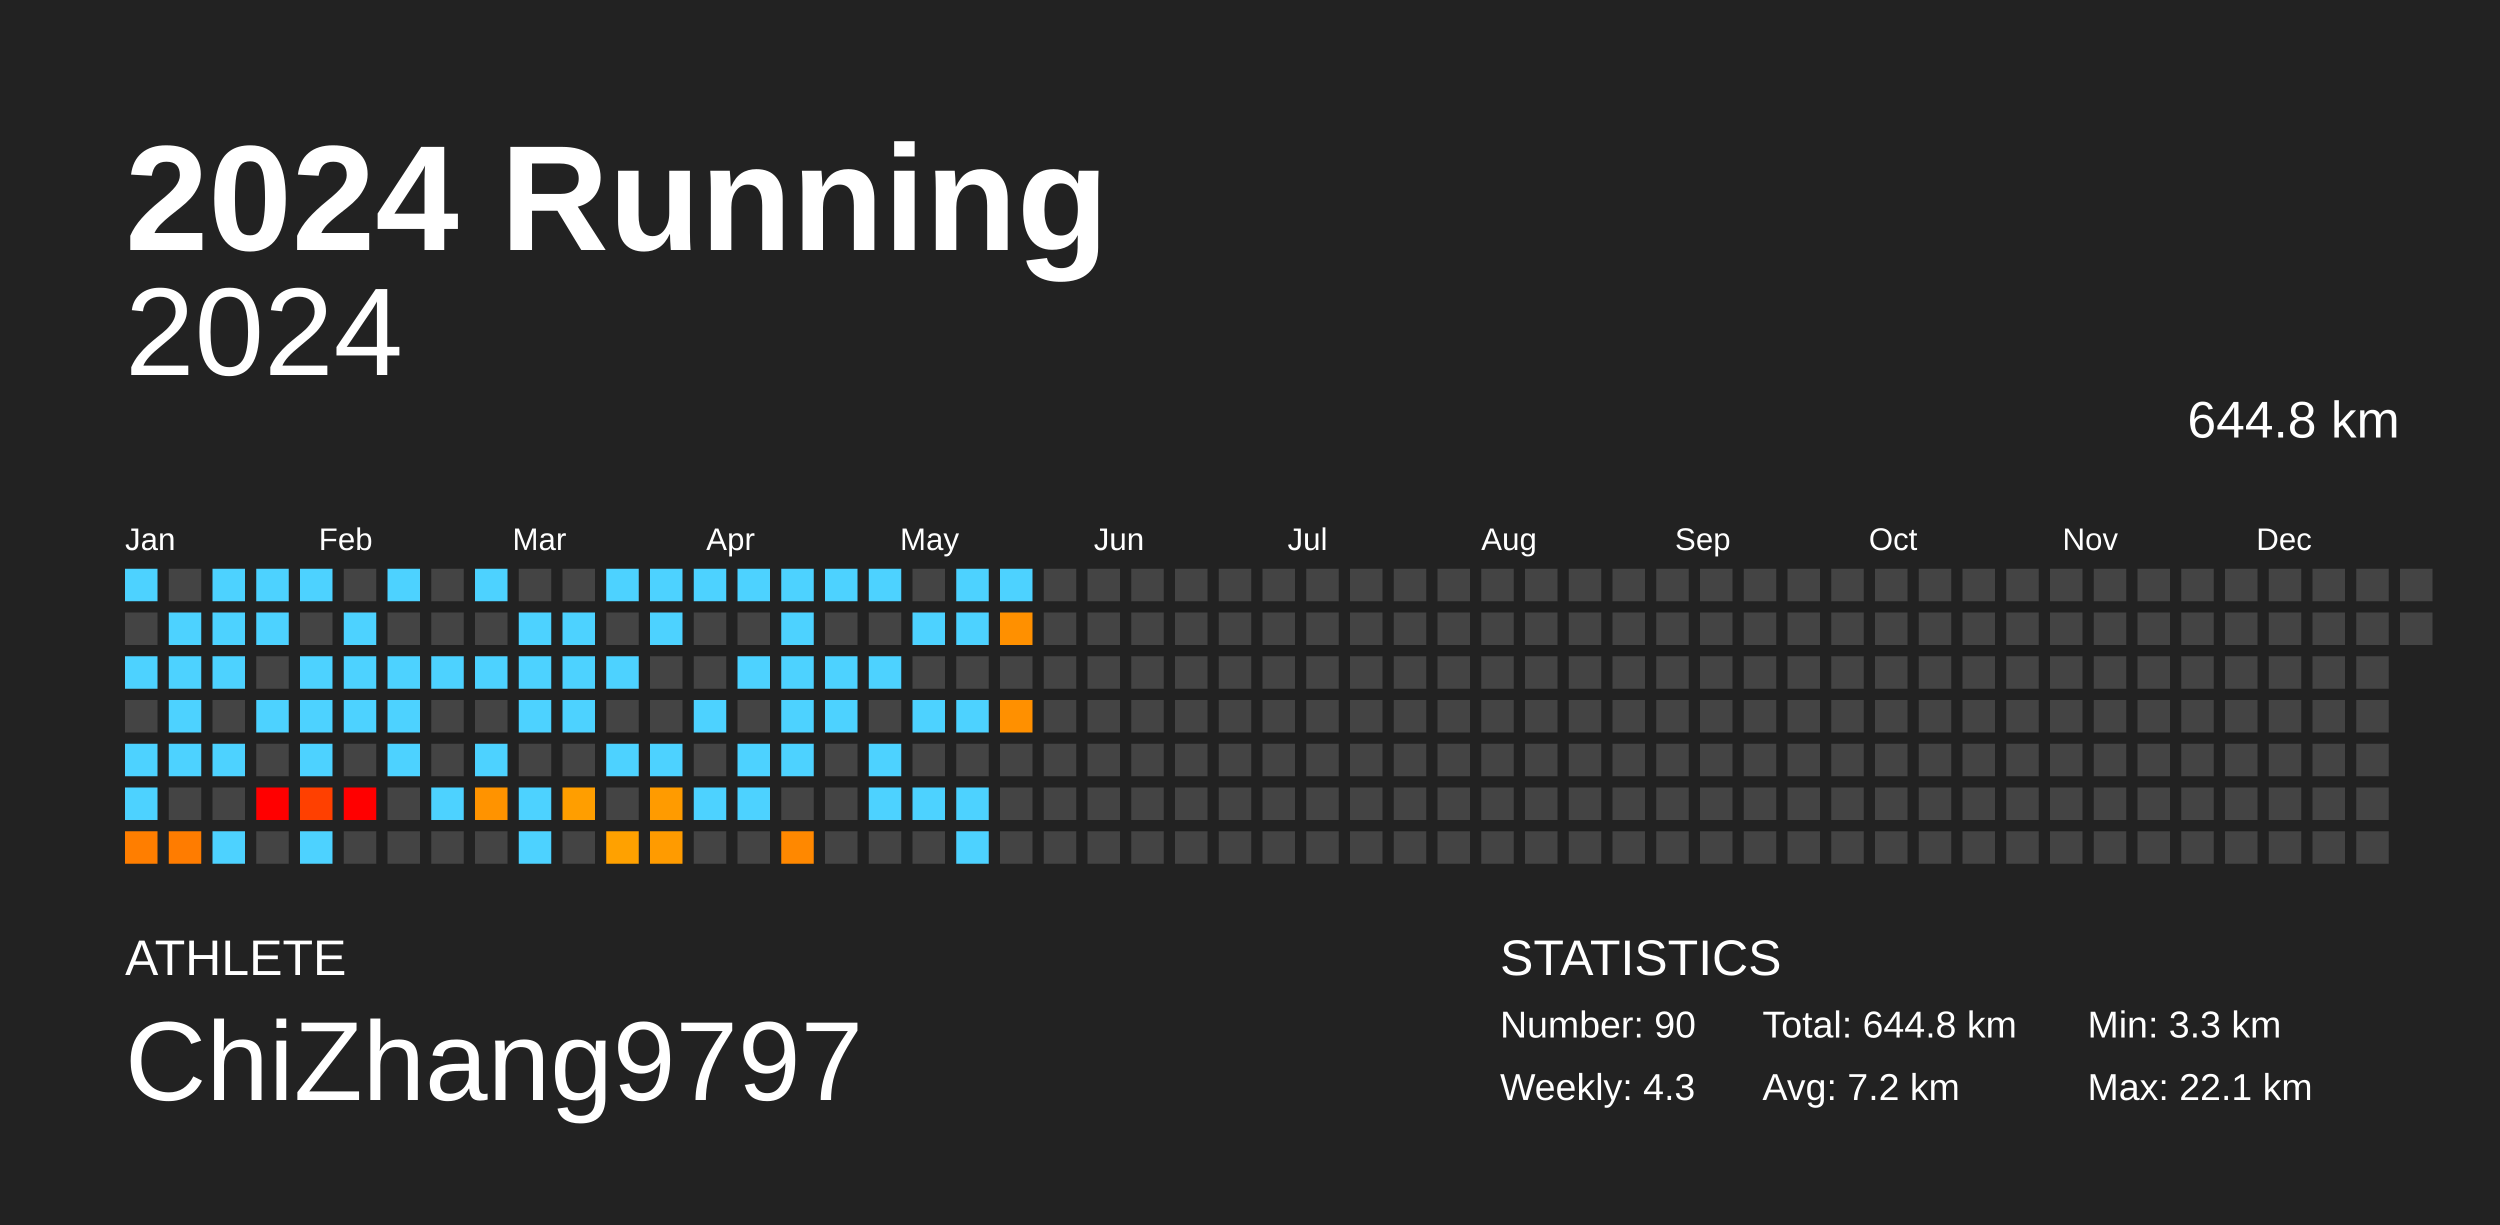
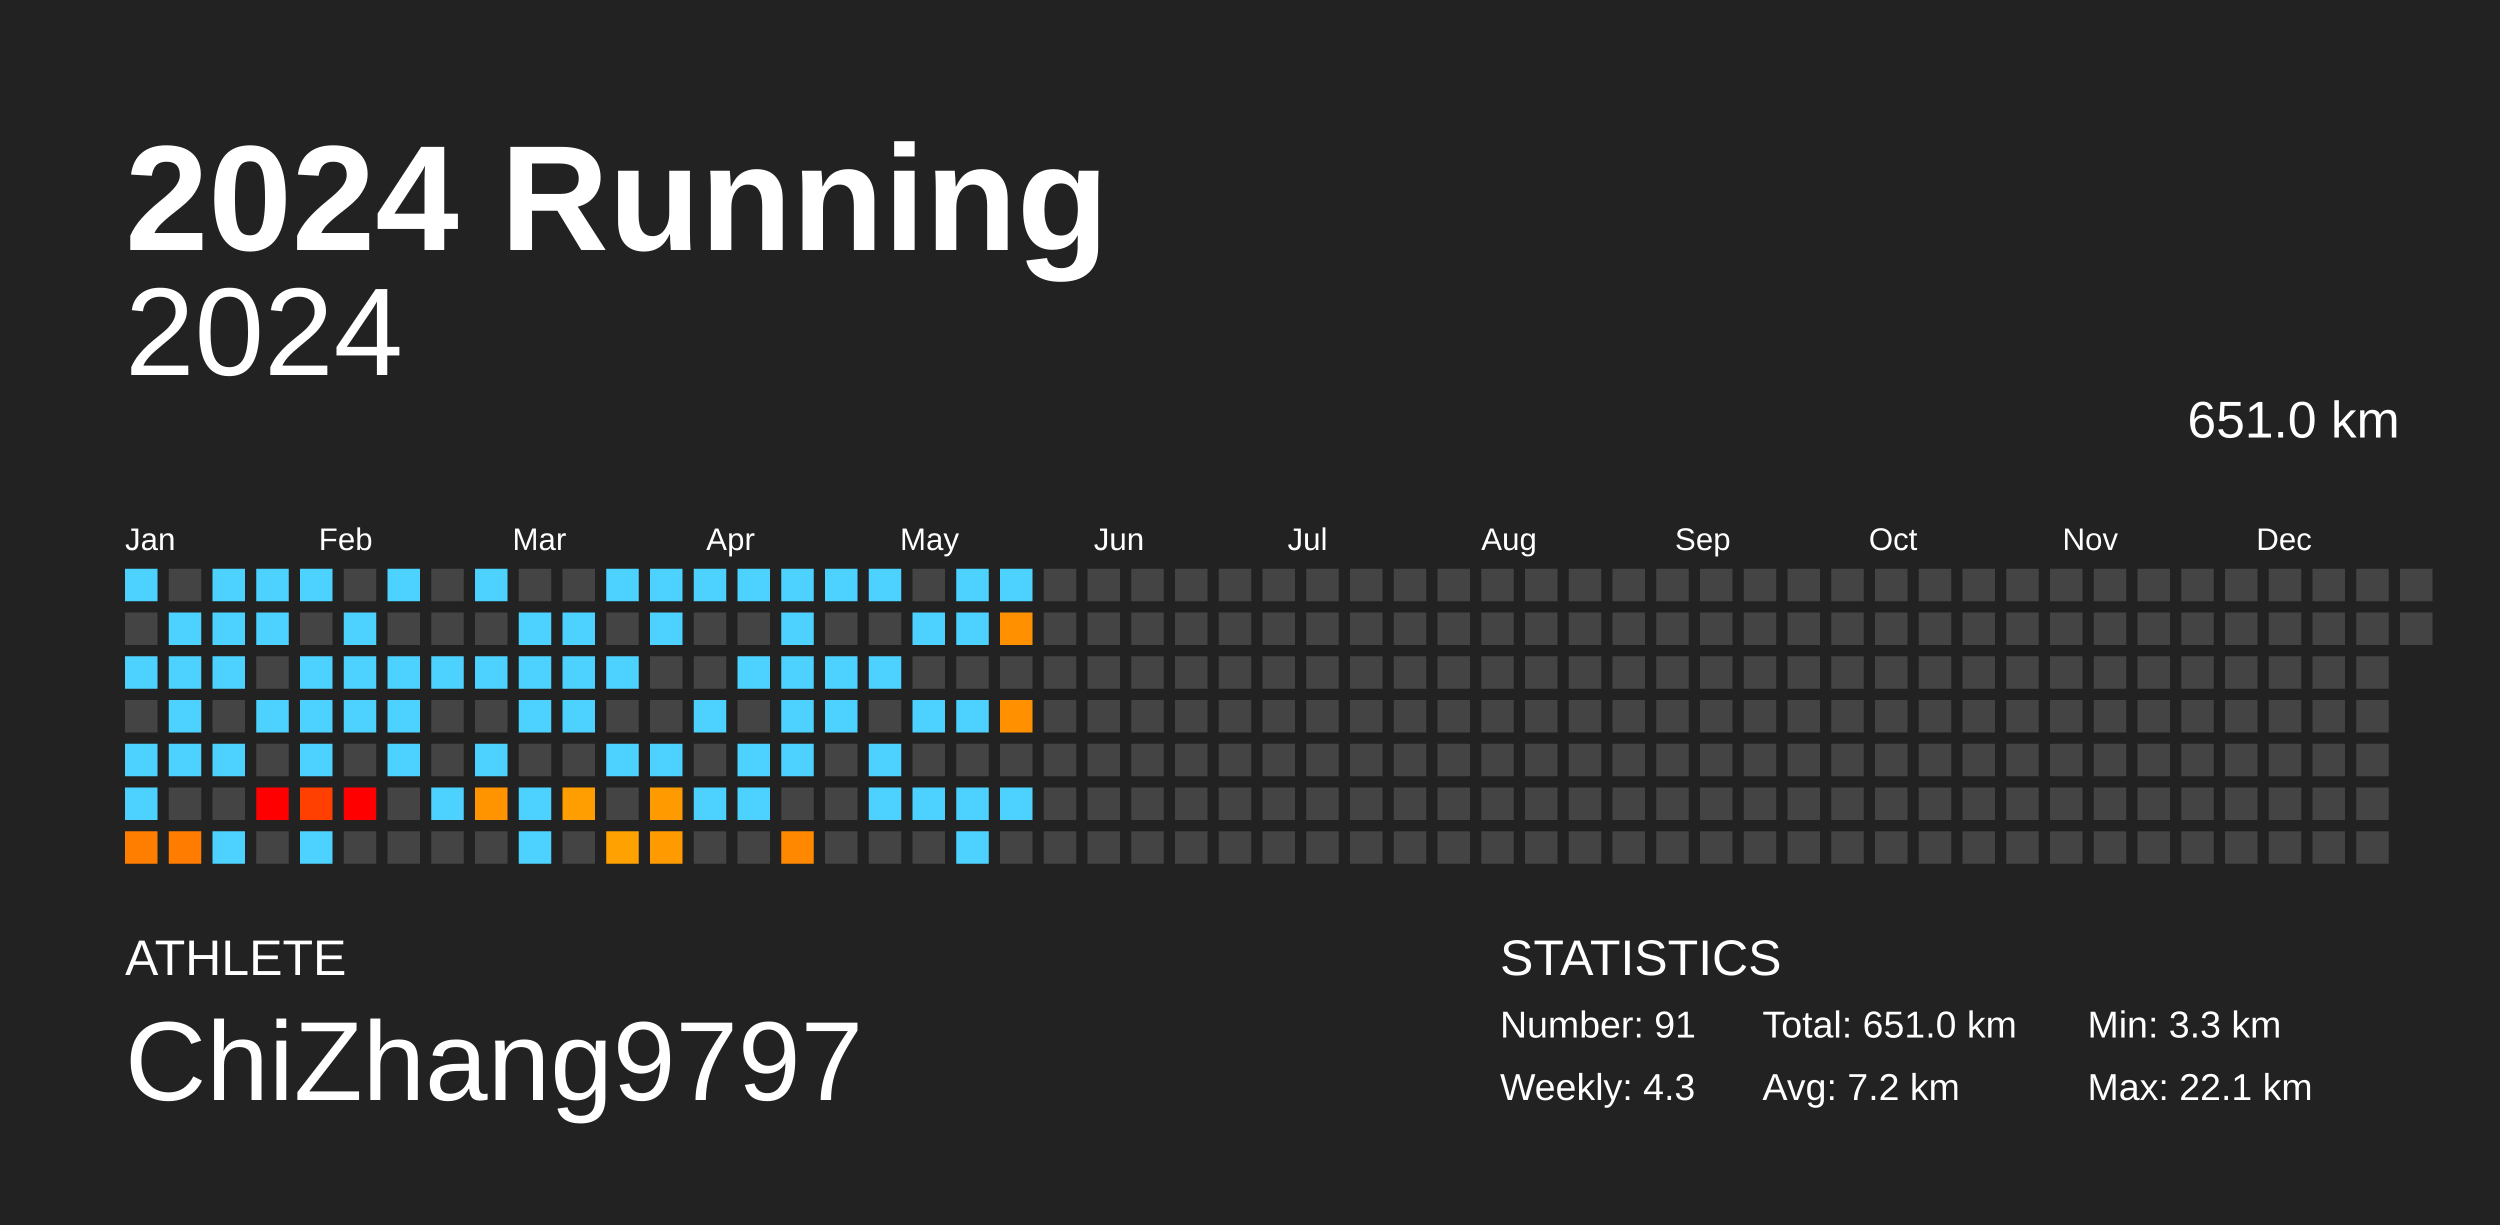
<svg xmlns="http://www.w3.org/2000/svg" baseProfile="full" height="98mm" version="1.1" viewBox="0,0,200,98" width="200mm">
  <defs />
  <rect fill="#222222" height="98" width="200" x="0" y="0" />
  <text fill="#FFFFFF" style="font-size:12px; font-family:Arial; font-weight:bold;" x="10" y="20">2024 Running</text>
  <text fill="#FFFFFF" style="font-size:4px; font-family:Arial" x="10" y="78">ATHLETE</text>
  <text fill="#FFFFFF" style="font-size:9px; font-family:Arial" x="10" y="88">ChiZhang9797</text>
  <text fill="#FFFFFF" style="font-size:4px; font-family:Arial" x="120" y="78">STATISTICS</text>
-   <text fill="#FFFFFF" style="font-size:3px; font-family:Arial" x="120" y="83">Number: 90</text>
+   <text fill="#FFFFFF" style="font-size:3px; font-family:Arial" x="120" y="83">Number: 91</text>
  <text fill="#FFFFFF" style="font-size:3px; font-family:Arial" x="120" y="88">Weekly: 4.3</text>
-   <text fill="#FFFFFF" style="font-size:3px; font-family:Arial" x="141" y="83">Total: 644.8 km</text>
+   <text fill="#FFFFFF" style="font-size:3px; font-family:Arial" x="141" y="83">Total: 651.0 km</text>
  <text fill="#FFFFFF" style="font-size:3px; font-family:Arial" x="141" y="88">Avg: 7.2 km</text>
  <text fill="#FFFFFF" style="font-size:3px; font-family:Arial" x="167" y="83">Min: 3.3 km</text>
  <text fill="#FFFFFF" style="font-size:3px; font-family:Arial" x="167" y="88">Max: 22.1 km</text>
  <text alignment-baseline="hanging" fill="#FFFFFF" style="font-size:10.0px; font-family:Arial;" x="10" y="30">2024</text>
-   <text alignment-baseline="hanging" fill="#FFFFFF" style="font-size:4.125px; font-family:Arial;" x="175" y="35">644.8 km</text>
+   <text alignment-baseline="hanging" fill="#FFFFFF" style="font-size:4.125px; font-family:Arial;" x="175" y="35">651.0 km</text>
  <text fill="#FFFFFF" style="font-size:2.5px; font-family:Arial" x="10.0" y="44">Jan</text>
  <text fill="#FFFFFF" style="font-size:2.5px; font-family:Arial" x="25.5" y="44">Feb</text>
  <text fill="#FFFFFF" style="font-size:2.5px; font-family:Arial" x="41.0" y="44">Mar</text>
  <text fill="#FFFFFF" style="font-size:2.5px; font-family:Arial" x="56.5" y="44">Apr</text>
  <text fill="#FFFFFF" style="font-size:2.5px; font-family:Arial" x="72.0" y="44">May</text>
  <text fill="#FFFFFF" style="font-size:2.5px; font-family:Arial" x="87.5" y="44">Jun</text>
  <text fill="#FFFFFF" style="font-size:2.5px; font-family:Arial" x="103.0" y="44">Jul</text>
  <text fill="#FFFFFF" style="font-size:2.5px; font-family:Arial" x="118.5" y="44">Aug</text>
  <text fill="#FFFFFF" style="font-size:2.5px; font-family:Arial" x="134.0" y="44">Sep</text>
  <text fill="#FFFFFF" style="font-size:2.5px; font-family:Arial" x="149.5" y="44">Oct</text>
  <text fill="#FFFFFF" style="font-size:2.5px; font-family:Arial" x="165.0" y="44">Nov</text>
  <text fill="#FFFFFF" style="font-size:2.5px; font-family:Arial" x="180.5" y="44">Dec</text>
  <rect fill="#4dd2ff" height="2.6" width="2.6" x="10.0" y="45.5" />
  <rect fill="#444444" height="2.6" width="2.6" x="10.0" y="49.0" />
  <rect fill="#4dd2ff" height="2.6" width="2.6" x="10.0" y="52.5" />
  <rect fill="#444444" height="2.6" width="2.6" x="10.0" y="56.0" />
  <rect fill="#4dd2ff" height="2.6" width="2.6" x="10.0" y="59.5" />
  <rect fill="#4dd2ff" height="2.6" width="2.6" x="10.0" y="63.0" />
  <rect fill="#ff7e00" height="2.6" width="2.6" x="10.0" y="66.5" />
  <rect fill="#444444" height="2.6" width="2.6" x="13.5" y="45.5" />
  <rect fill="#4dd2ff" height="2.6" width="2.6" x="13.5" y="49.0" />
  <rect fill="#4dd2ff" height="2.6" width="2.6" x="13.5" y="52.5" />
  <rect fill="#4dd2ff" height="2.6" width="2.6" x="13.5" y="56.0" />
  <rect fill="#4dd2ff" height="2.6" width="2.6" x="13.5" y="59.5" />
  <rect fill="#444444" height="2.6" width="2.6" x="13.5" y="63.0" />
  <rect fill="#ff7c00" height="2.6" width="2.6" x="13.5" y="66.5" />
  <rect fill="#4dd2ff" height="2.6" width="2.6" x="17.0" y="45.5" />
  <rect fill="#4dd2ff" height="2.6" width="2.6" x="17.0" y="49.0" />
  <rect fill="#4dd2ff" height="2.6" width="2.6" x="17.0" y="52.5" />
  <rect fill="#444444" height="2.6" width="2.6" x="17.0" y="56.0" />
  <rect fill="#4dd2ff" height="2.6" width="2.6" x="17.0" y="59.5" />
  <rect fill="#444444" height="2.6" width="2.6" x="17.0" y="63.0" />
  <rect fill="#4dd2ff" height="2.6" width="2.6" x="17.0" y="66.5" />
  <rect fill="#4dd2ff" height="2.6" width="2.6" x="20.5" y="45.5" />
  <rect fill="#4dd2ff" height="2.6" width="2.6" x="20.5" y="49.0" />
  <rect fill="#444444" height="2.6" width="2.6" x="20.5" y="52.5" />
  <rect fill="#4dd2ff" height="2.6" width="2.6" x="20.5" y="56.0" />
  <rect fill="#444444" height="2.6" width="2.6" x="20.5" y="59.5" />
  <rect fill="red" height="2.6" width="2.6" x="20.5" y="63.0" />
  <rect fill="#444444" height="2.6" width="2.6" x="20.5" y="66.5" />
  <rect fill="#4dd2ff" height="2.6" width="2.6" x="24.0" y="45.5" />
  <rect fill="#444444" height="2.6" width="2.6" x="24.0" y="49.0" />
  <rect fill="#4dd2ff" height="2.6" width="2.6" x="24.0" y="52.5" />
  <rect fill="#4dd2ff" height="2.6" width="2.6" x="24.0" y="56.0" />
  <rect fill="#4dd2ff" height="2.6" width="2.6" x="24.0" y="59.5" />
  <rect fill="#ff4000" height="2.6" width="2.6" x="24.0" y="63.0" />
  <rect fill="#4dd2ff" height="2.6" width="2.6" x="24.0" y="66.5" />
  <rect fill="#444444" height="2.6" width="2.6" x="27.5" y="45.5" />
  <rect fill="#4dd2ff" height="2.6" width="2.6" x="27.5" y="49.0" />
  <rect fill="#4dd2ff" height="2.6" width="2.6" x="27.5" y="52.5" />
  <rect fill="#4dd2ff" height="2.6" width="2.6" x="27.5" y="56.0" />
  <rect fill="#444444" height="2.6" width="2.6" x="27.5" y="59.5" />
  <rect fill="red" height="2.6" width="2.6" x="27.5" y="63.0" />
  <rect fill="#444444" height="2.6" width="2.6" x="27.5" y="66.5" />
  <rect fill="#4dd2ff" height="2.6" width="2.6" x="31.0" y="45.5" />
  <rect fill="#444444" height="2.6" width="2.6" x="31.0" y="49.0" />
  <rect fill="#4dd2ff" height="2.6" width="2.6" x="31.0" y="52.5" />
  <rect fill="#4dd2ff" height="2.6" width="2.6" x="31.0" y="56.0" />
  <rect fill="#4dd2ff" height="2.6" width="2.6" x="31.0" y="59.5" />
  <rect fill="#444444" height="2.6" width="2.6" x="31.0" y="63.0" />
  <rect fill="#444444" height="2.6" width="2.6" x="31.0" y="66.5" />
  <rect fill="#444444" height="2.6" width="2.6" x="34.5" y="45.5" />
  <rect fill="#444444" height="2.6" width="2.6" x="34.5" y="49.0" />
  <rect fill="#4dd2ff" height="2.6" width="2.6" x="34.5" y="52.5" />
  <rect fill="#444444" height="2.6" width="2.6" x="34.5" y="56.0" />
  <rect fill="#444444" height="2.6" width="2.6" x="34.5" y="59.5" />
  <rect fill="#4dd2ff" height="2.6" width="2.6" x="34.5" y="63.0" />
  <rect fill="#444444" height="2.6" width="2.6" x="34.5" y="66.5" />
  <rect fill="#4dd2ff" height="2.6" width="2.6" x="38.0" y="45.5" />
  <rect fill="#444444" height="2.6" width="2.6" x="38.0" y="49.0" />
  <rect fill="#4dd2ff" height="2.6" width="2.6" x="38.0" y="52.5" />
  <rect fill="#444444" height="2.6" width="2.6" x="38.0" y="56.0" />
  <rect fill="#4dd2ff" height="2.6" width="2.6" x="38.0" y="59.5" />
  <rect fill="#ff9300" height="2.6" width="2.6" x="38.0" y="63.0" />
  <rect fill="#444444" height="2.6" width="2.6" x="38.0" y="66.5" />
  <rect fill="#444444" height="2.6" width="2.6" x="41.5" y="45.5" />
  <rect fill="#4dd2ff" height="2.6" width="2.6" x="41.5" y="49.0" />
  <rect fill="#4dd2ff" height="2.6" width="2.6" x="41.5" y="52.5" />
  <rect fill="#4dd2ff" height="2.6" width="2.6" x="41.5" y="56.0" />
  <rect fill="#444444" height="2.6" width="2.6" x="41.5" y="59.5" />
  <rect fill="#4dd2ff" height="2.6" width="2.6" x="41.5" y="63.0" />
  <rect fill="#4dd2ff" height="2.6" width="2.6" x="41.5" y="66.5" />
  <rect fill="#444444" height="2.6" width="2.6" x="45.0" y="45.5" />
  <rect fill="#4dd2ff" height="2.6" width="2.6" x="45.0" y="49.0" />
  <rect fill="#4dd2ff" height="2.6" width="2.6" x="45.0" y="52.5" />
  <rect fill="#4dd2ff" height="2.6" width="2.6" x="45.0" y="56.0" />
  <rect fill="#444444" height="2.6" width="2.6" x="45.0" y="59.5" />
  <rect fill="#ff9e00" height="2.6" width="2.6" x="45.0" y="63.0" />
  <rect fill="#444444" height="2.6" width="2.6" x="45.0" y="66.5" />
  <rect fill="#4dd2ff" height="2.6" width="2.6" x="48.5" y="45.5" />
  <rect fill="#444444" height="2.6" width="2.6" x="48.5" y="49.0" />
  <rect fill="#4dd2ff" height="2.6" width="2.6" x="48.5" y="52.5" />
  <rect fill="#444444" height="2.6" width="2.6" x="48.5" y="56.0" />
  <rect fill="#4dd2ff" height="2.6" width="2.6" x="48.5" y="59.5" />
  <rect fill="#444444" height="2.6" width="2.6" x="48.5" y="63.0" />
  <rect fill="#ffa100" height="2.6" width="2.6" x="48.5" y="66.5" />
  <rect fill="#4dd2ff" height="2.6" width="2.6" x="52.0" y="45.5" />
  <rect fill="#4dd2ff" height="2.6" width="2.6" x="52.0" y="49.0" />
  <rect fill="#444444" height="2.6" width="2.6" x="52.0" y="52.5" />
  <rect fill="#444444" height="2.6" width="2.6" x="52.0" y="56.0" />
  <rect fill="#4dd2ff" height="2.6" width="2.6" x="52.0" y="59.5" />
  <rect fill="#ff9b00" height="2.6" width="2.6" x="52.0" y="63.0" />
  <rect fill="#ff9b00" height="2.6" width="2.6" x="52.0" y="66.5" />
  <rect fill="#4dd2ff" height="2.6" width="2.6" x="55.5" y="45.5" />
  <rect fill="#444444" height="2.6" width="2.6" x="55.5" y="49.0" />
  <rect fill="#444444" height="2.6" width="2.6" x="55.5" y="52.5" />
  <rect fill="#4dd2ff" height="2.6" width="2.6" x="55.5" y="56.0" />
  <rect fill="#444444" height="2.6" width="2.6" x="55.5" y="59.5" />
  <rect fill="#4dd2ff" height="2.6" width="2.6" x="55.5" y="63.0" />
  <rect fill="#444444" height="2.6" width="2.6" x="55.5" y="66.5" />
  <rect fill="#4dd2ff" height="2.6" width="2.6" x="59.0" y="45.5" />
  <rect fill="#444444" height="2.6" width="2.6" x="59.0" y="49.0" />
  <rect fill="#4dd2ff" height="2.6" width="2.6" x="59.0" y="52.5" />
  <rect fill="#444444" height="2.6" width="2.6" x="59.0" y="56.0" />
  <rect fill="#4dd2ff" height="2.6" width="2.6" x="59.0" y="59.5" />
  <rect fill="#4dd2ff" height="2.6" width="2.6" x="59.0" y="63.0" />
  <rect fill="#444444" height="2.6" width="2.6" x="59.0" y="66.5" />
  <rect fill="#4dd2ff" height="2.6" width="2.6" x="62.5" y="45.5" />
  <rect fill="#4dd2ff" height="2.6" width="2.6" x="62.5" y="49.0" />
  <rect fill="#4dd2ff" height="2.6" width="2.6" x="62.5" y="52.5" />
  <rect fill="#4dd2ff" height="2.6" width="2.6" x="62.5" y="56.0" />
  <rect fill="#4dd2ff" height="2.6" width="2.6" x="62.5" y="59.5" />
  <rect fill="#444444" height="2.6" width="2.6" x="62.5" y="63.0" />
  <rect fill="#ff8800" height="2.6" width="2.6" x="62.5" y="66.5" />
  <rect fill="#4dd2ff" height="2.6" width="2.6" x="66.0" y="45.5" />
  <rect fill="#444444" height="2.6" width="2.6" x="66.0" y="49.0" />
  <rect fill="#4dd2ff" height="2.6" width="2.6" x="66.0" y="52.5" />
  <rect fill="#4dd2ff" height="2.6" width="2.6" x="66.0" y="56.0" />
  <rect fill="#444444" height="2.6" width="2.6" x="66.0" y="59.5" />
  <rect fill="#444444" height="2.6" width="2.6" x="66.0" y="63.0" />
  <rect fill="#444444" height="2.6" width="2.6" x="66.0" y="66.5" />
  <rect fill="#4dd2ff" height="2.6" width="2.6" x="69.5" y="45.5" />
  <rect fill="#444444" height="2.6" width="2.6" x="69.5" y="49.0" />
  <rect fill="#4dd2ff" height="2.6" width="2.6" x="69.5" y="52.5" />
  <rect fill="#444444" height="2.6" width="2.6" x="69.5" y="56.0" />
  <rect fill="#4dd2ff" height="2.6" width="2.6" x="69.5" y="59.5" />
  <rect fill="#4dd2ff" height="2.6" width="2.6" x="69.5" y="63.0" />
  <rect fill="#444444" height="2.6" width="2.6" x="69.5" y="66.5" />
  <rect fill="#444444" height="2.6" width="2.6" x="73.0" y="45.5" />
  <rect fill="#4dd2ff" height="2.6" width="2.6" x="73.0" y="49.0" />
  <rect fill="#444444" height="2.6" width="2.6" x="73.0" y="52.5" />
  <rect fill="#4dd2ff" height="2.6" width="2.6" x="73.0" y="56.0" />
  <rect fill="#444444" height="2.6" width="2.6" x="73.0" y="59.5" />
  <rect fill="#4dd2ff" height="2.6" width="2.6" x="73.0" y="63.0" />
  <rect fill="#444444" height="2.6" width="2.6" x="73.0" y="66.5" />
  <rect fill="#4dd2ff" height="2.6" width="2.6" x="76.5" y="45.5" />
  <rect fill="#4dd2ff" height="2.6" width="2.6" x="76.5" y="49.0" />
  <rect fill="#444444" height="2.6" width="2.6" x="76.5" y="52.5" />
  <rect fill="#4dd2ff" height="2.6" width="2.6" x="76.5" y="56.0" />
  <rect fill="#444444" height="2.6" width="2.6" x="76.5" y="59.5" />
  <rect fill="#4dd2ff" height="2.6" width="2.6" x="76.5" y="63.0" />
  <rect fill="#4dd2ff" height="2.6" width="2.6" x="76.5" y="66.5" />
  <rect fill="#4dd2ff" height="2.6" width="2.6" x="80.0" y="45.5" />
  <rect fill="#ff9000" height="2.6" width="2.6" x="80.0" y="49.0" />
  <rect fill="#444444" height="2.6" width="2.6" x="80.0" y="52.5" />
  <rect fill="#ff9000" height="2.6" width="2.6" x="80.0" y="56.0" />
  <rect fill="#444444" height="2.6" width="2.6" x="80.0" y="59.5" />
-   <rect fill="#444444" height="2.6" width="2.6" x="80.0" y="63.0" />
+   <rect fill="#4dd2ff" height="2.6" width="2.6" x="80.0" y="63.0" />
  <rect fill="#444444" height="2.6" width="2.6" x="80.0" y="66.5" />
  <rect fill="#444444" height="2.6" width="2.6" x="83.5" y="45.5" />
  <rect fill="#444444" height="2.6" width="2.6" x="83.5" y="49.0" />
  <rect fill="#444444" height="2.6" width="2.6" x="83.5" y="52.5" />
  <rect fill="#444444" height="2.6" width="2.6" x="83.5" y="56.0" />
  <rect fill="#444444" height="2.6" width="2.6" x="83.5" y="59.5" />
  <rect fill="#444444" height="2.6" width="2.6" x="83.5" y="63.0" />
  <rect fill="#444444" height="2.6" width="2.6" x="83.5" y="66.5" />
  <rect fill="#444444" height="2.6" width="2.6" x="87.0" y="45.5" />
  <rect fill="#444444" height="2.6" width="2.6" x="87.0" y="49.0" />
  <rect fill="#444444" height="2.6" width="2.6" x="87.0" y="52.5" />
  <rect fill="#444444" height="2.6" width="2.6" x="87.0" y="56.0" />
  <rect fill="#444444" height="2.6" width="2.6" x="87.0" y="59.5" />
  <rect fill="#444444" height="2.6" width="2.6" x="87.0" y="63.0" />
  <rect fill="#444444" height="2.6" width="2.6" x="87.0" y="66.5" />
  <rect fill="#444444" height="2.6" width="2.6" x="90.5" y="45.5" />
  <rect fill="#444444" height="2.6" width="2.6" x="90.5" y="49.0" />
  <rect fill="#444444" height="2.6" width="2.6" x="90.5" y="52.5" />
  <rect fill="#444444" height="2.6" width="2.6" x="90.5" y="56.0" />
  <rect fill="#444444" height="2.6" width="2.6" x="90.5" y="59.5" />
  <rect fill="#444444" height="2.6" width="2.6" x="90.5" y="63.0" />
  <rect fill="#444444" height="2.6" width="2.6" x="90.5" y="66.5" />
  <rect fill="#444444" height="2.6" width="2.6" x="94.0" y="45.5" />
  <rect fill="#444444" height="2.6" width="2.6" x="94.0" y="49.0" />
  <rect fill="#444444" height="2.6" width="2.6" x="94.0" y="52.5" />
  <rect fill="#444444" height="2.6" width="2.6" x="94.0" y="56.0" />
  <rect fill="#444444" height="2.6" width="2.6" x="94.0" y="59.5" />
  <rect fill="#444444" height="2.6" width="2.6" x="94.0" y="63.0" />
  <rect fill="#444444" height="2.6" width="2.6" x="94.0" y="66.5" />
  <rect fill="#444444" height="2.6" width="2.6" x="97.5" y="45.5" />
  <rect fill="#444444" height="2.6" width="2.6" x="97.5" y="49.0" />
  <rect fill="#444444" height="2.6" width="2.6" x="97.5" y="52.5" />
  <rect fill="#444444" height="2.6" width="2.6" x="97.5" y="56.0" />
  <rect fill="#444444" height="2.6" width="2.6" x="97.5" y="59.5" />
  <rect fill="#444444" height="2.6" width="2.6" x="97.5" y="63.0" />
  <rect fill="#444444" height="2.6" width="2.6" x="97.5" y="66.5" />
  <rect fill="#444444" height="2.6" width="2.6" x="101.0" y="45.5" />
  <rect fill="#444444" height="2.6" width="2.6" x="101.0" y="49.0" />
  <rect fill="#444444" height="2.6" width="2.6" x="101.0" y="52.5" />
  <rect fill="#444444" height="2.6" width="2.6" x="101.0" y="56.0" />
  <rect fill="#444444" height="2.6" width="2.6" x="101.0" y="59.5" />
  <rect fill="#444444" height="2.6" width="2.6" x="101.0" y="63.0" />
  <rect fill="#444444" height="2.6" width="2.6" x="101.0" y="66.5" />
  <rect fill="#444444" height="2.6" width="2.6" x="104.5" y="45.5" />
  <rect fill="#444444" height="2.6" width="2.6" x="104.5" y="49.0" />
  <rect fill="#444444" height="2.6" width="2.6" x="104.5" y="52.5" />
  <rect fill="#444444" height="2.6" width="2.6" x="104.5" y="56.0" />
  <rect fill="#444444" height="2.6" width="2.6" x="104.5" y="59.5" />
  <rect fill="#444444" height="2.6" width="2.6" x="104.5" y="63.0" />
  <rect fill="#444444" height="2.6" width="2.6" x="104.5" y="66.5" />
  <rect fill="#444444" height="2.6" width="2.6" x="108.0" y="45.5" />
  <rect fill="#444444" height="2.6" width="2.6" x="108.0" y="49.0" />
  <rect fill="#444444" height="2.6" width="2.6" x="108.0" y="52.5" />
  <rect fill="#444444" height="2.6" width="2.6" x="108.0" y="56.0" />
  <rect fill="#444444" height="2.6" width="2.6" x="108.0" y="59.5" />
  <rect fill="#444444" height="2.6" width="2.6" x="108.0" y="63.0" />
  <rect fill="#444444" height="2.6" width="2.6" x="108.0" y="66.5" />
  <rect fill="#444444" height="2.6" width="2.6" x="111.5" y="45.5" />
  <rect fill="#444444" height="2.6" width="2.6" x="111.5" y="49.0" />
  <rect fill="#444444" height="2.6" width="2.6" x="111.5" y="52.5" />
  <rect fill="#444444" height="2.6" width="2.6" x="111.5" y="56.0" />
  <rect fill="#444444" height="2.6" width="2.6" x="111.5" y="59.5" />
  <rect fill="#444444" height="2.6" width="2.6" x="111.5" y="63.0" />
  <rect fill="#444444" height="2.6" width="2.6" x="111.5" y="66.5" />
  <rect fill="#444444" height="2.6" width="2.6" x="115.0" y="45.5" />
  <rect fill="#444444" height="2.6" width="2.6" x="115.0" y="49.0" />
  <rect fill="#444444" height="2.6" width="2.6" x="115.0" y="52.5" />
  <rect fill="#444444" height="2.6" width="2.6" x="115.0" y="56.0" />
  <rect fill="#444444" height="2.6" width="2.6" x="115.0" y="59.5" />
  <rect fill="#444444" height="2.6" width="2.6" x="115.0" y="63.0" />
  <rect fill="#444444" height="2.6" width="2.6" x="115.0" y="66.5" />
  <rect fill="#444444" height="2.6" width="2.6" x="118.5" y="45.5" />
  <rect fill="#444444" height="2.6" width="2.6" x="118.5" y="49.0" />
  <rect fill="#444444" height="2.6" width="2.6" x="118.5" y="52.5" />
  <rect fill="#444444" height="2.6" width="2.6" x="118.5" y="56.0" />
  <rect fill="#444444" height="2.6" width="2.6" x="118.5" y="59.5" />
  <rect fill="#444444" height="2.6" width="2.6" x="118.5" y="63.0" />
  <rect fill="#444444" height="2.6" width="2.6" x="118.5" y="66.5" />
  <rect fill="#444444" height="2.6" width="2.6" x="122.0" y="45.5" />
  <rect fill="#444444" height="2.6" width="2.6" x="122.0" y="49.0" />
  <rect fill="#444444" height="2.6" width="2.6" x="122.0" y="52.5" />
  <rect fill="#444444" height="2.6" width="2.6" x="122.0" y="56.0" />
  <rect fill="#444444" height="2.6" width="2.6" x="122.0" y="59.5" />
  <rect fill="#444444" height="2.6" width="2.6" x="122.0" y="63.0" />
  <rect fill="#444444" height="2.6" width="2.6" x="122.0" y="66.5" />
  <rect fill="#444444" height="2.6" width="2.6" x="125.5" y="45.5" />
  <rect fill="#444444" height="2.6" width="2.6" x="125.5" y="49.0" />
  <rect fill="#444444" height="2.6" width="2.6" x="125.5" y="52.5" />
  <rect fill="#444444" height="2.6" width="2.6" x="125.5" y="56.0" />
  <rect fill="#444444" height="2.6" width="2.6" x="125.5" y="59.5" />
  <rect fill="#444444" height="2.6" width="2.6" x="125.5" y="63.0" />
  <rect fill="#444444" height="2.6" width="2.6" x="125.5" y="66.5" />
  <rect fill="#444444" height="2.6" width="2.6" x="129.0" y="45.5" />
  <rect fill="#444444" height="2.6" width="2.6" x="129.0" y="49.0" />
  <rect fill="#444444" height="2.6" width="2.6" x="129.0" y="52.5" />
  <rect fill="#444444" height="2.6" width="2.6" x="129.0" y="56.0" />
  <rect fill="#444444" height="2.6" width="2.6" x="129.0" y="59.5" />
  <rect fill="#444444" height="2.6" width="2.6" x="129.0" y="63.0" />
  <rect fill="#444444" height="2.6" width="2.6" x="129.0" y="66.5" />
  <rect fill="#444444" height="2.6" width="2.6" x="132.5" y="45.5" />
  <rect fill="#444444" height="2.6" width="2.6" x="132.5" y="49.0" />
  <rect fill="#444444" height="2.6" width="2.6" x="132.5" y="52.5" />
  <rect fill="#444444" height="2.6" width="2.6" x="132.5" y="56.0" />
  <rect fill="#444444" height="2.6" width="2.6" x="132.5" y="59.5" />
  <rect fill="#444444" height="2.6" width="2.6" x="132.5" y="63.0" />
  <rect fill="#444444" height="2.6" width="2.6" x="132.5" y="66.5" />
  <rect fill="#444444" height="2.6" width="2.6" x="136.0" y="45.5" />
  <rect fill="#444444" height="2.6" width="2.6" x="136.0" y="49.0" />
  <rect fill="#444444" height="2.6" width="2.6" x="136.0" y="52.5" />
  <rect fill="#444444" height="2.6" width="2.6" x="136.0" y="56.0" />
  <rect fill="#444444" height="2.6" width="2.6" x="136.0" y="59.5" />
  <rect fill="#444444" height="2.6" width="2.6" x="136.0" y="63.0" />
  <rect fill="#444444" height="2.6" width="2.6" x="136.0" y="66.5" />
  <rect fill="#444444" height="2.6" width="2.6" x="139.5" y="45.5" />
  <rect fill="#444444" height="2.6" width="2.6" x="139.5" y="49.0" />
  <rect fill="#444444" height="2.6" width="2.6" x="139.5" y="52.5" />
  <rect fill="#444444" height="2.6" width="2.6" x="139.5" y="56.0" />
  <rect fill="#444444" height="2.6" width="2.6" x="139.5" y="59.5" />
  <rect fill="#444444" height="2.6" width="2.6" x="139.5" y="63.0" />
  <rect fill="#444444" height="2.6" width="2.6" x="139.5" y="66.5" />
  <rect fill="#444444" height="2.6" width="2.6" x="143.0" y="45.5" />
  <rect fill="#444444" height="2.6" width="2.6" x="143.0" y="49.0" />
  <rect fill="#444444" height="2.6" width="2.6" x="143.0" y="52.5" />
  <rect fill="#444444" height="2.6" width="2.6" x="143.0" y="56.0" />
  <rect fill="#444444" height="2.6" width="2.6" x="143.0" y="59.5" />
  <rect fill="#444444" height="2.6" width="2.6" x="143.0" y="63.0" />
  <rect fill="#444444" height="2.6" width="2.6" x="143.0" y="66.5" />
  <rect fill="#444444" height="2.6" width="2.6" x="146.5" y="45.5" />
  <rect fill="#444444" height="2.6" width="2.6" x="146.5" y="49.0" />
  <rect fill="#444444" height="2.6" width="2.6" x="146.5" y="52.5" />
  <rect fill="#444444" height="2.6" width="2.6" x="146.5" y="56.0" />
  <rect fill="#444444" height="2.6" width="2.6" x="146.5" y="59.5" />
  <rect fill="#444444" height="2.6" width="2.6" x="146.5" y="63.0" />
  <rect fill="#444444" height="2.6" width="2.6" x="146.5" y="66.5" />
  <rect fill="#444444" height="2.6" width="2.6" x="150.0" y="45.5" />
  <rect fill="#444444" height="2.6" width="2.6" x="150.0" y="49.0" />
  <rect fill="#444444" height="2.6" width="2.6" x="150.0" y="52.5" />
  <rect fill="#444444" height="2.6" width="2.6" x="150.0" y="56.0" />
  <rect fill="#444444" height="2.6" width="2.6" x="150.0" y="59.5" />
  <rect fill="#444444" height="2.6" width="2.6" x="150.0" y="63.0" />
  <rect fill="#444444" height="2.6" width="2.6" x="150.0" y="66.5" />
  <rect fill="#444444" height="2.6" width="2.6" x="153.5" y="45.5" />
  <rect fill="#444444" height="2.6" width="2.6" x="153.5" y="49.0" />
  <rect fill="#444444" height="2.6" width="2.6" x="153.5" y="52.5" />
  <rect fill="#444444" height="2.6" width="2.6" x="153.5" y="56.0" />
  <rect fill="#444444" height="2.6" width="2.6" x="153.5" y="59.5" />
  <rect fill="#444444" height="2.6" width="2.6" x="153.5" y="63.0" />
  <rect fill="#444444" height="2.6" width="2.6" x="153.5" y="66.5" />
  <rect fill="#444444" height="2.6" width="2.6" x="157.0" y="45.5" />
  <rect fill="#444444" height="2.6" width="2.6" x="157.0" y="49.0" />
  <rect fill="#444444" height="2.6" width="2.6" x="157.0" y="52.5" />
  <rect fill="#444444" height="2.6" width="2.6" x="157.0" y="56.0" />
  <rect fill="#444444" height="2.6" width="2.6" x="157.0" y="59.5" />
  <rect fill="#444444" height="2.6" width="2.6" x="157.0" y="63.0" />
  <rect fill="#444444" height="2.6" width="2.6" x="157.0" y="66.5" />
  <rect fill="#444444" height="2.6" width="2.6" x="160.5" y="45.5" />
  <rect fill="#444444" height="2.6" width="2.6" x="160.5" y="49.0" />
  <rect fill="#444444" height="2.6" width="2.6" x="160.5" y="52.5" />
  <rect fill="#444444" height="2.6" width="2.6" x="160.5" y="56.0" />
  <rect fill="#444444" height="2.6" width="2.6" x="160.5" y="59.5" />
  <rect fill="#444444" height="2.6" width="2.6" x="160.5" y="63.0" />
  <rect fill="#444444" height="2.6" width="2.6" x="160.5" y="66.5" />
  <rect fill="#444444" height="2.6" width="2.6" x="164.0" y="45.5" />
  <rect fill="#444444" height="2.6" width="2.6" x="164.0" y="49.0" />
  <rect fill="#444444" height="2.6" width="2.6" x="164.0" y="52.5" />
  <rect fill="#444444" height="2.6" width="2.6" x="164.0" y="56.0" />
  <rect fill="#444444" height="2.6" width="2.6" x="164.0" y="59.5" />
  <rect fill="#444444" height="2.6" width="2.6" x="164.0" y="63.0" />
  <rect fill="#444444" height="2.6" width="2.6" x="164.0" y="66.5" />
  <rect fill="#444444" height="2.6" width="2.6" x="167.5" y="45.5" />
  <rect fill="#444444" height="2.6" width="2.6" x="167.5" y="49.0" />
  <rect fill="#444444" height="2.6" width="2.6" x="167.5" y="52.5" />
  <rect fill="#444444" height="2.6" width="2.6" x="167.5" y="56.0" />
  <rect fill="#444444" height="2.6" width="2.6" x="167.5" y="59.5" />
  <rect fill="#444444" height="2.6" width="2.6" x="167.5" y="63.0" />
  <rect fill="#444444" height="2.6" width="2.6" x="167.5" y="66.5" />
  <rect fill="#444444" height="2.6" width="2.6" x="171.0" y="45.5" />
  <rect fill="#444444" height="2.6" width="2.6" x="171.0" y="49.0" />
  <rect fill="#444444" height="2.6" width="2.6" x="171.0" y="52.5" />
  <rect fill="#444444" height="2.6" width="2.6" x="171.0" y="56.0" />
  <rect fill="#444444" height="2.6" width="2.6" x="171.0" y="59.5" />
  <rect fill="#444444" height="2.6" width="2.6" x="171.0" y="63.0" />
  <rect fill="#444444" height="2.6" width="2.6" x="171.0" y="66.5" />
  <rect fill="#444444" height="2.6" width="2.6" x="174.5" y="45.5" />
  <rect fill="#444444" height="2.6" width="2.6" x="174.5" y="49.0" />
  <rect fill="#444444" height="2.6" width="2.6" x="174.5" y="52.5" />
  <rect fill="#444444" height="2.6" width="2.6" x="174.5" y="56.0" />
  <rect fill="#444444" height="2.6" width="2.6" x="174.5" y="59.5" />
  <rect fill="#444444" height="2.6" width="2.6" x="174.5" y="63.0" />
  <rect fill="#444444" height="2.6" width="2.6" x="174.5" y="66.5" />
  <rect fill="#444444" height="2.6" width="2.6" x="178.0" y="45.5" />
  <rect fill="#444444" height="2.6" width="2.6" x="178.0" y="49.0" />
  <rect fill="#444444" height="2.6" width="2.6" x="178.0" y="52.5" />
  <rect fill="#444444" height="2.6" width="2.6" x="178.0" y="56.0" />
  <rect fill="#444444" height="2.6" width="2.6" x="178.0" y="59.5" />
  <rect fill="#444444" height="2.6" width="2.6" x="178.0" y="63.0" />
  <rect fill="#444444" height="2.6" width="2.6" x="178.0" y="66.5" />
  <rect fill="#444444" height="2.6" width="2.6" x="181.5" y="45.5" />
  <rect fill="#444444" height="2.6" width="2.6" x="181.5" y="49.0" />
  <rect fill="#444444" height="2.6" width="2.6" x="181.5" y="52.5" />
  <rect fill="#444444" height="2.6" width="2.6" x="181.5" y="56.0" />
  <rect fill="#444444" height="2.6" width="2.6" x="181.5" y="59.5" />
  <rect fill="#444444" height="2.6" width="2.6" x="181.5" y="63.0" />
  <rect fill="#444444" height="2.6" width="2.6" x="181.5" y="66.5" />
  <rect fill="#444444" height="2.6" width="2.6" x="185.0" y="45.5" />
  <rect fill="#444444" height="2.6" width="2.6" x="185.0" y="49.0" />
  <rect fill="#444444" height="2.6" width="2.6" x="185.0" y="52.5" />
  <rect fill="#444444" height="2.6" width="2.6" x="185.0" y="56.0" />
  <rect fill="#444444" height="2.6" width="2.6" x="185.0" y="59.5" />
  <rect fill="#444444" height="2.6" width="2.6" x="185.0" y="63.0" />
  <rect fill="#444444" height="2.6" width="2.6" x="185.0" y="66.5" />
  <rect fill="#444444" height="2.6" width="2.6" x="188.5" y="45.5" />
  <rect fill="#444444" height="2.6" width="2.6" x="188.5" y="49.0" />
  <rect fill="#444444" height="2.6" width="2.6" x="188.5" y="52.5" />
  <rect fill="#444444" height="2.6" width="2.6" x="188.5" y="56.0" />
  <rect fill="#444444" height="2.6" width="2.6" x="188.5" y="59.5" />
  <rect fill="#444444" height="2.6" width="2.6" x="188.5" y="63.0" />
  <rect fill="#444444" height="2.6" width="2.6" x="188.5" y="66.5" />
  <rect fill="#444444" height="2.6" width="2.6" x="192.0" y="45.5" />
  <rect fill="#444444" height="2.6" width="2.6" x="192.0" y="49.0" />
</svg>
